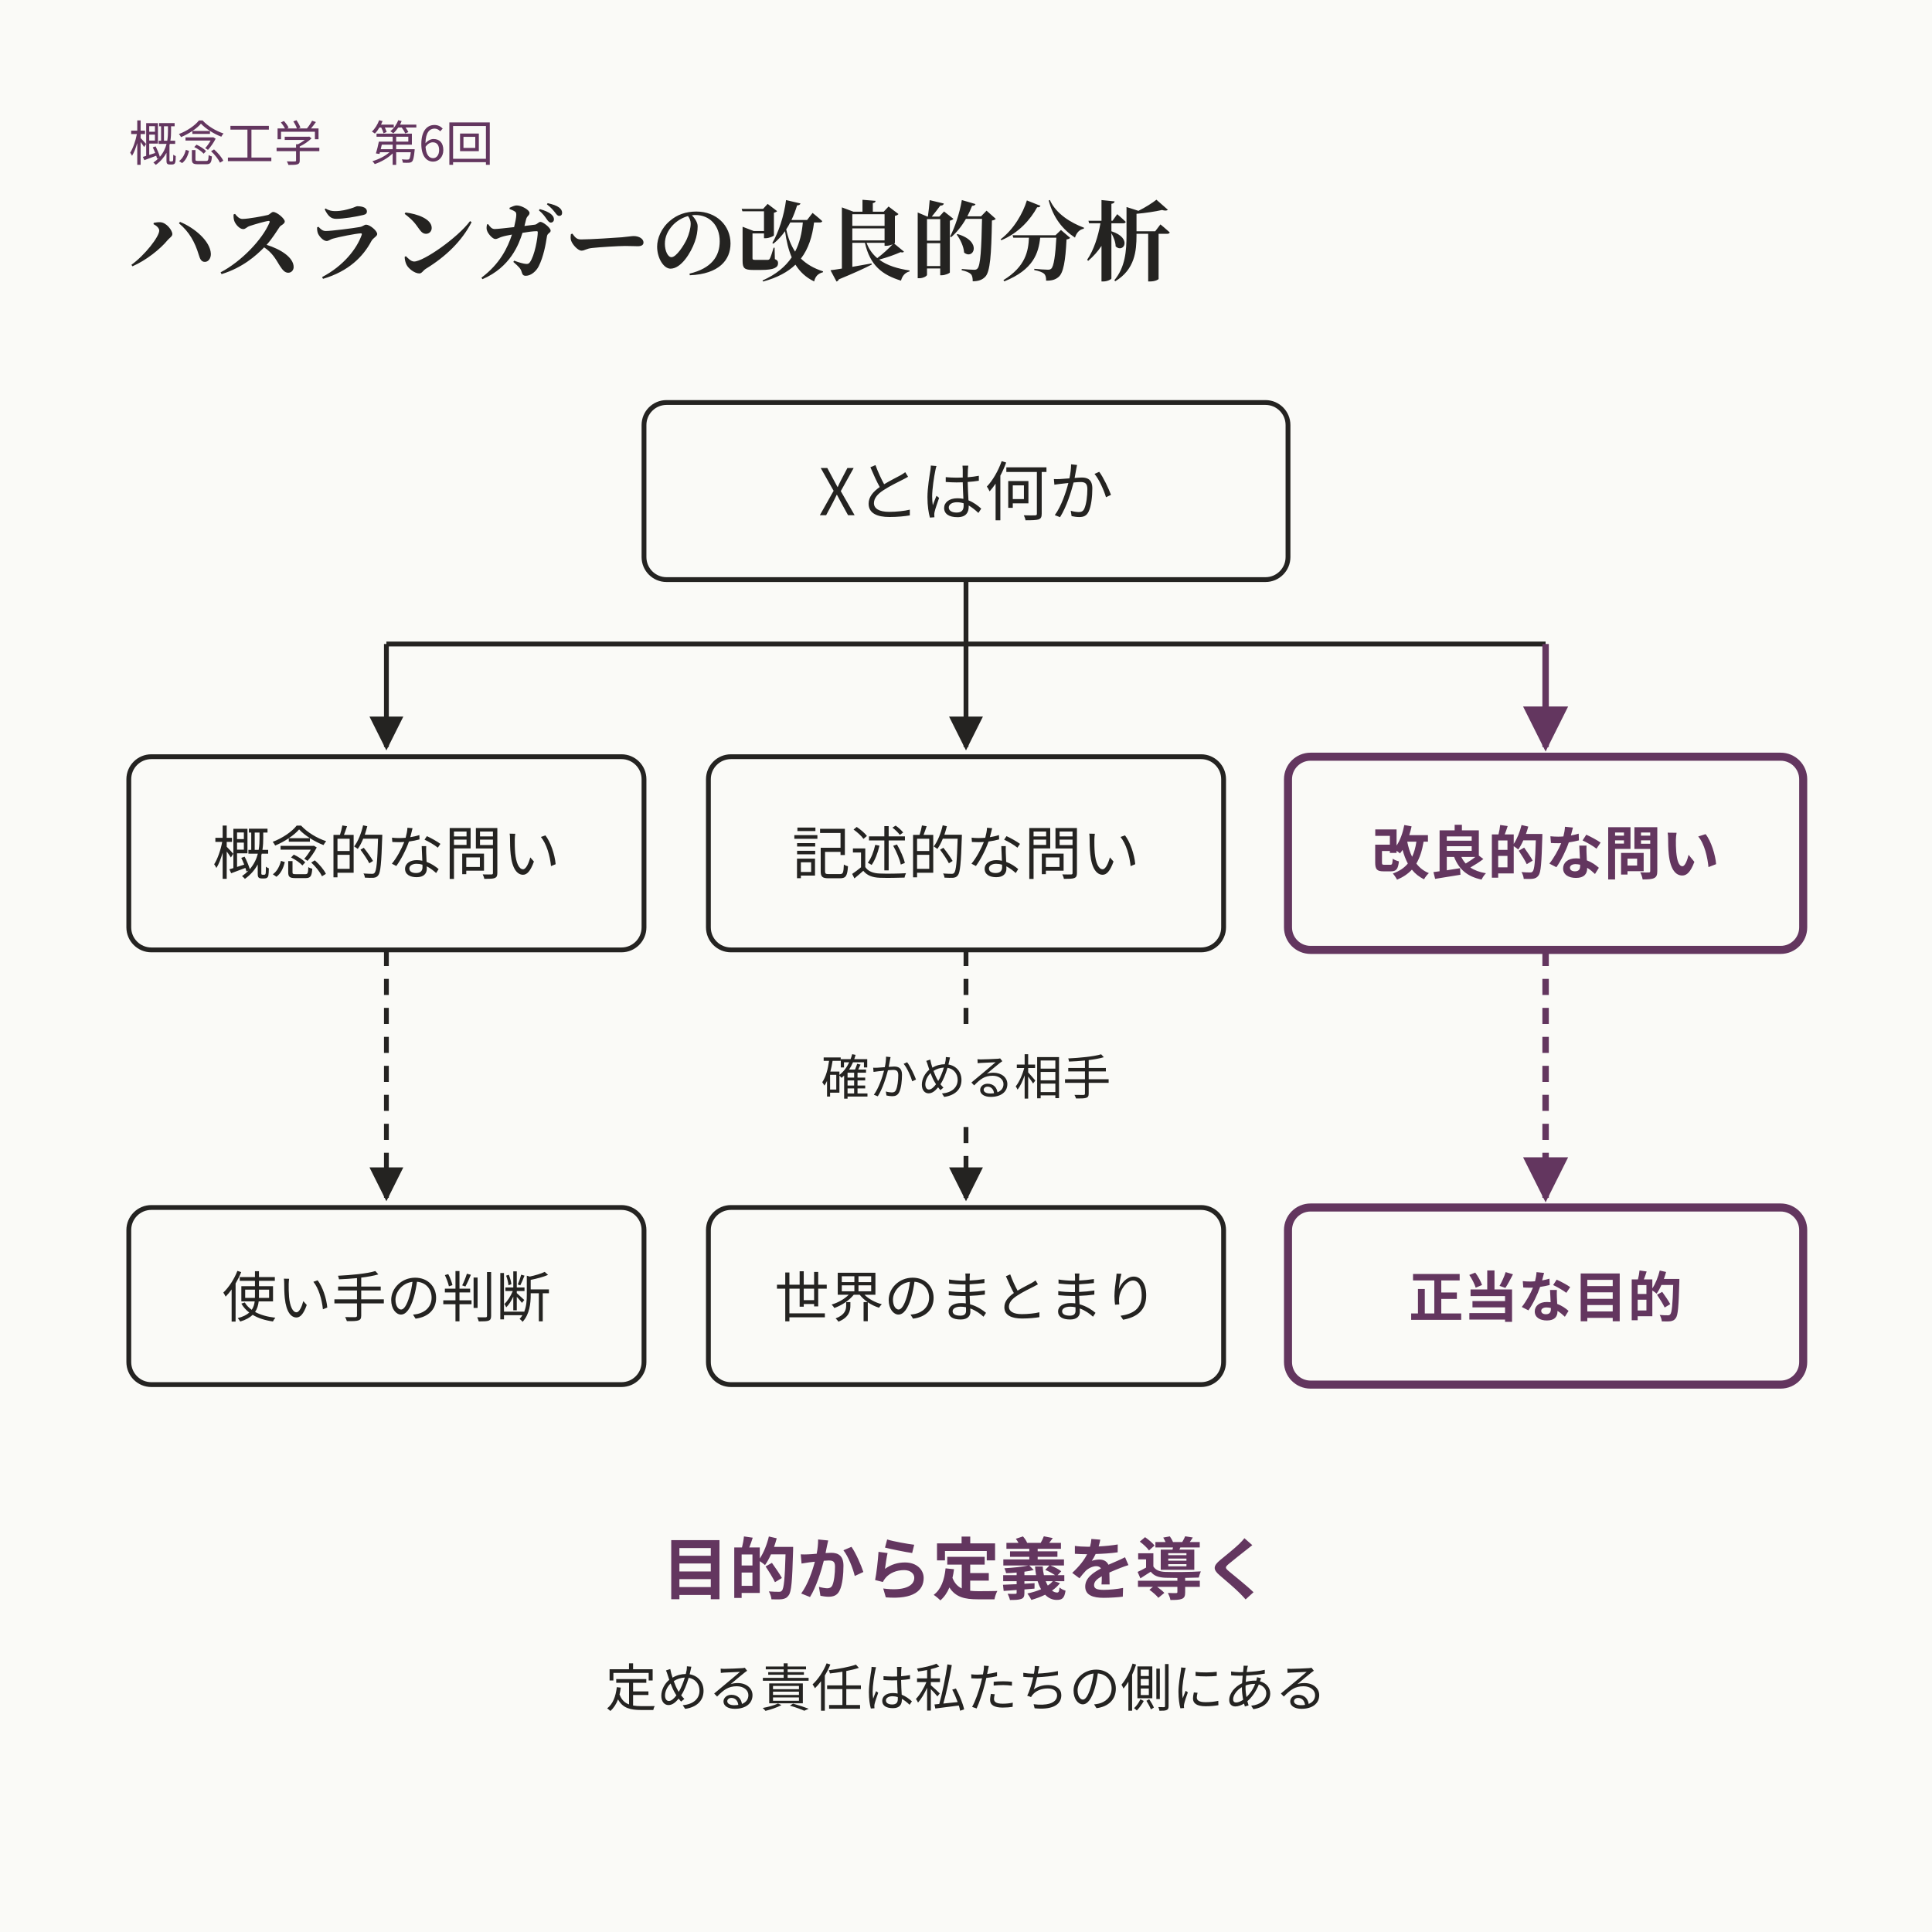
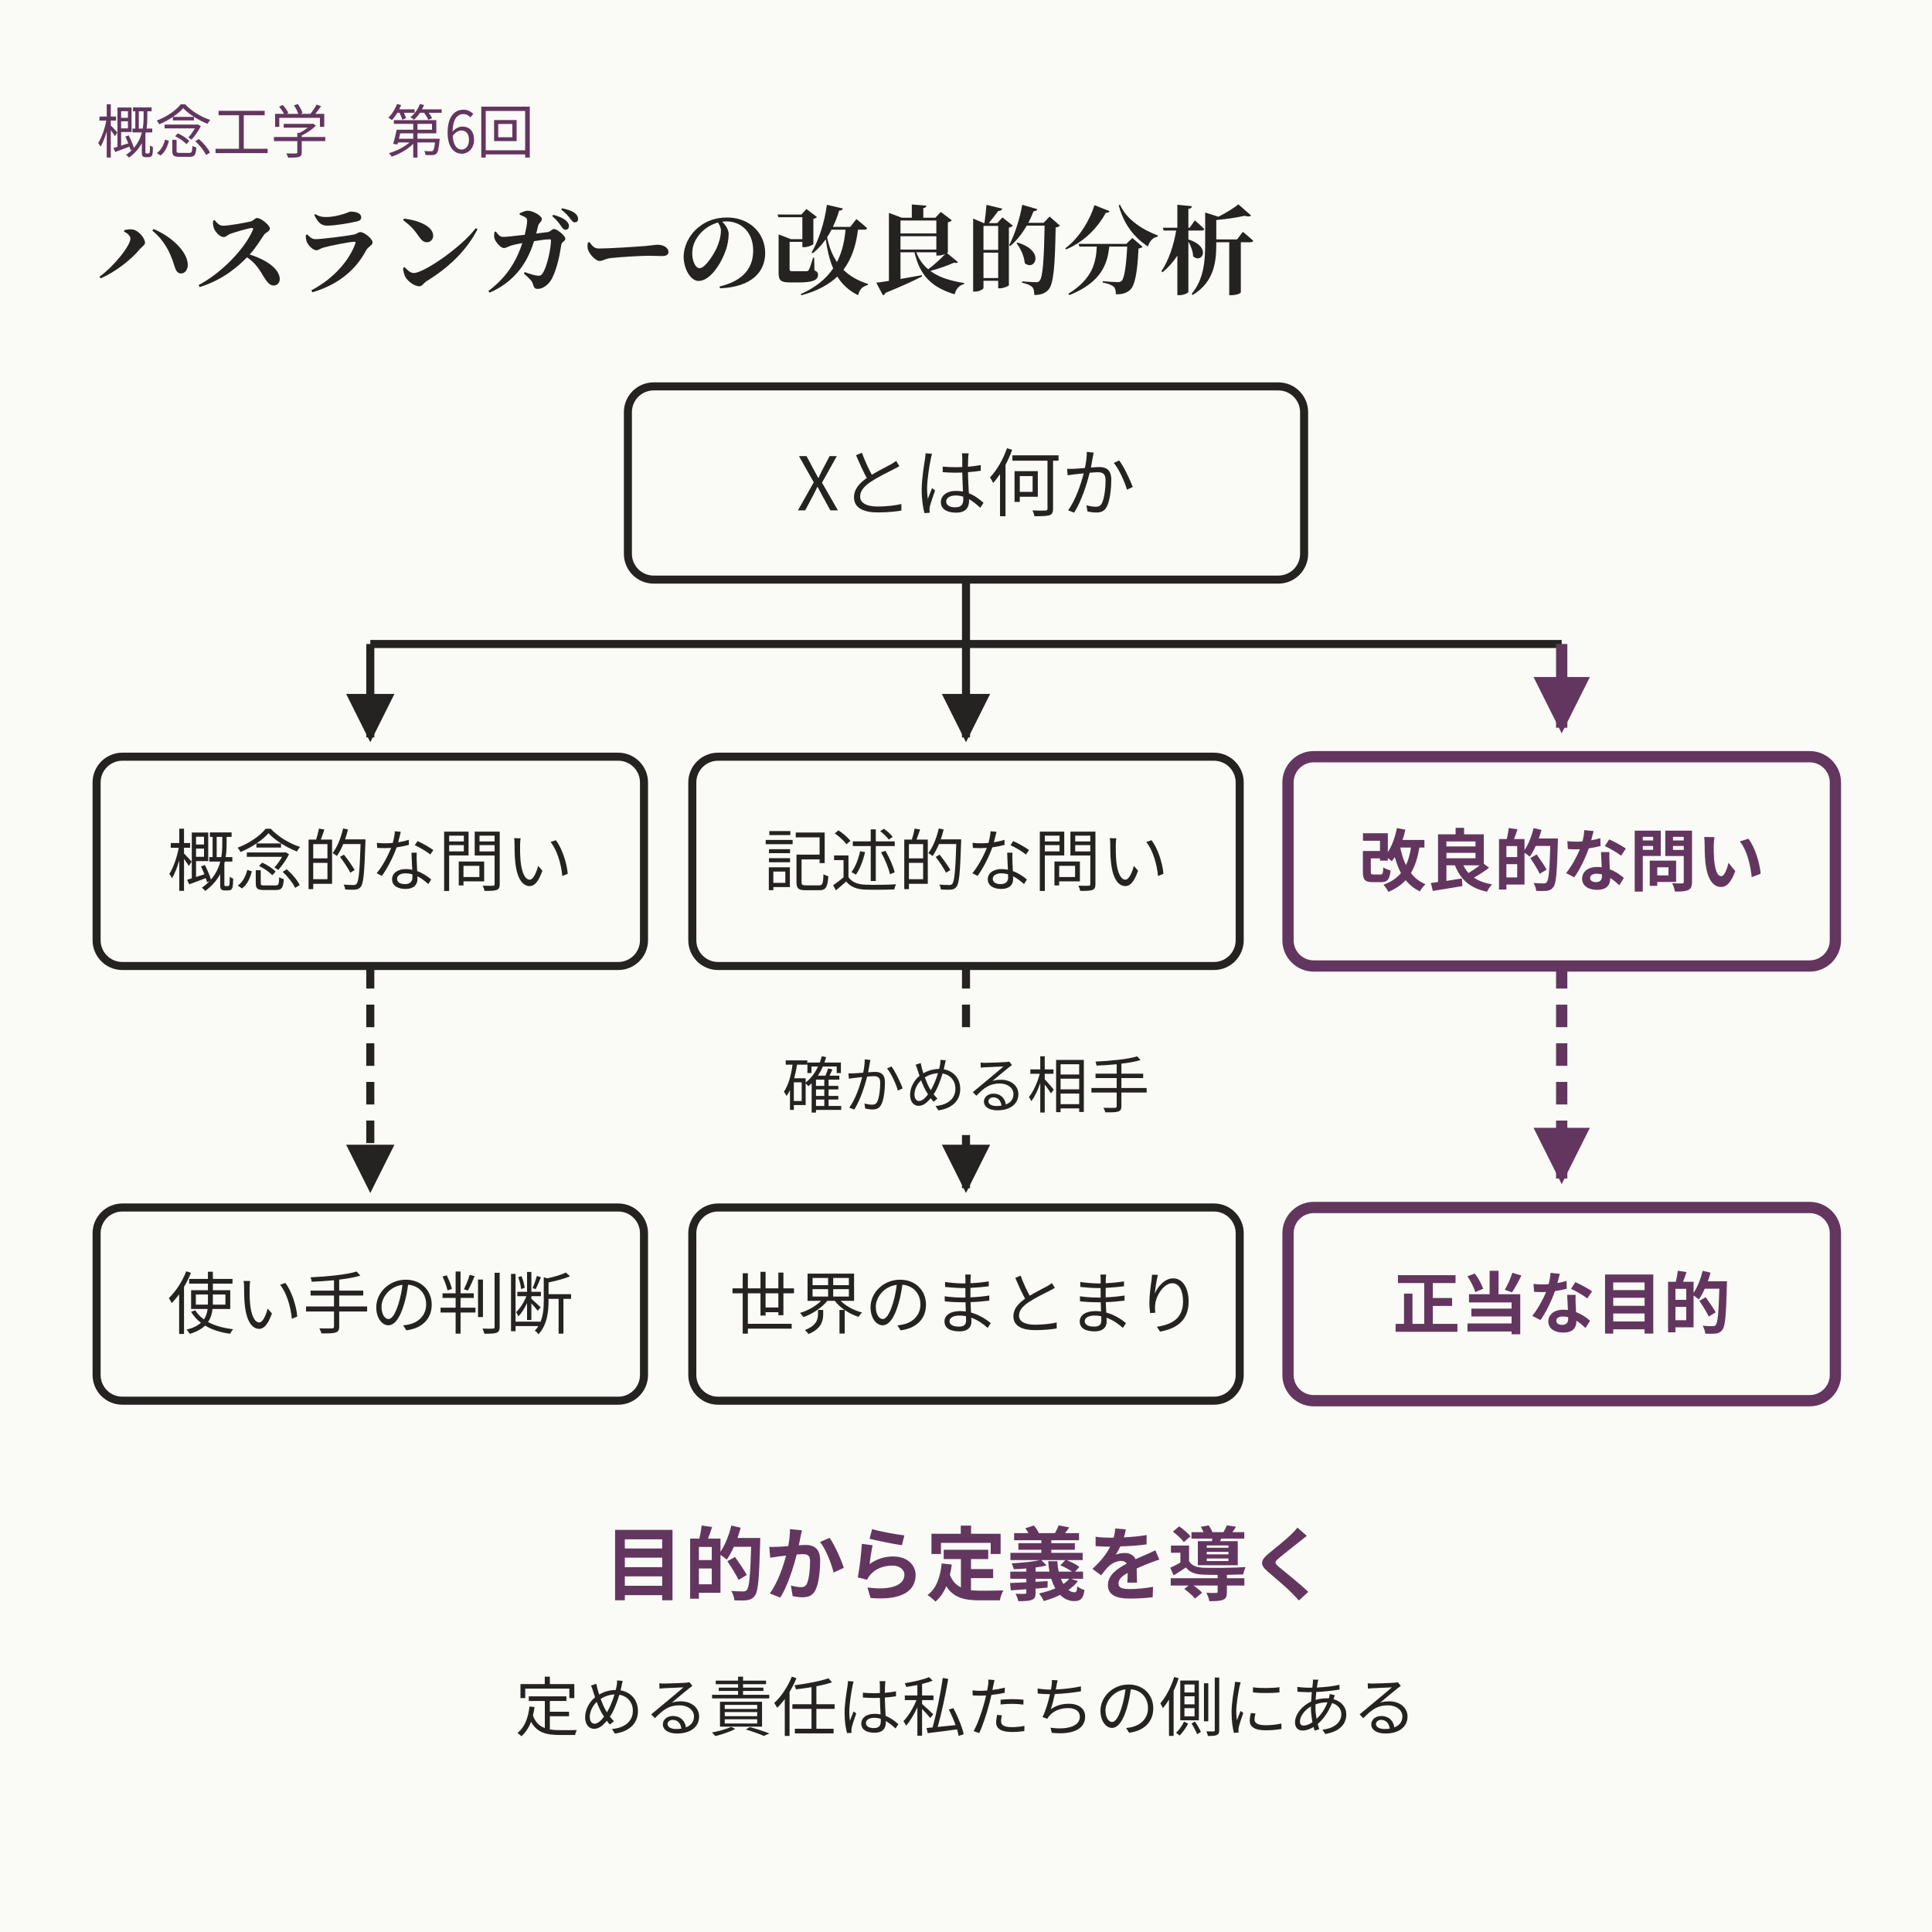
<svg xmlns="http://www.w3.org/2000/svg" width="1200" height="1200" viewBox="0 0 1200 1200">
  <defs>
-     <marker id="ai" viewBox="0 0 10 10" refX="9" refY="5" markerWidth="7" markerHeight="7" orient="auto-start-reverse">
+     <marker id="ai" viewBox="0 0 10 10" refX="9" refY="5" markerWidth="6" markerHeight="6" orient="auto-start-reverse">
      <path d="M0,0 L10,5 L0,10 z" fill="#242321" />
    </marker>
-     <marker id="aa" viewBox="0 0 10 10" refX="9" refY="5" markerWidth="7" markerHeight="7" orient="auto-start-reverse">
+     <marker id="aa" viewBox="0 0 10 10" refX="9" refY="5" markerWidth="5" markerHeight="5" orient="auto-start-reverse">
      <path d="M0,0 L10,5 L0,10 z" fill="#63365F" />
    </marker>
  </defs>
  <rect width="1200" height="1200" fill="#FAFAF7" />
-   <text x="80" y="100" font-family="Noto Sans CJK JP" font-size="30" fill="#63365F">概念工学　第6回</text>
-   <text x="80" y="170" font-family="Noto Serif CJK JP" font-size="54" font-weight="bold" fill="#242321">ハスランガーの改良的分析</text>
-   <rect x="400" y="250" width="400" height="110" rx="14" fill="#FAFAF7" stroke="#242321" stroke-width="3" />
-   <text x="600" y="320" text-anchor="middle" font-family="Noto Sans CJK JP" font-size="40" fill="#242321">Xとは何か</text>
-   <path d="M600,360 L600,400 M240,400 L960,400" fill="none" stroke="#242321" stroke-width="3" />
-   <line x1="240" y1="400" x2="240" y2="464" stroke="#242321" stroke-width="3" marker-end="url(#ai)" />
-   <line x1="600" y1="400" x2="600" y2="464" stroke="#242321" stroke-width="3" marker-end="url(#ai)" />
-   <line x1="960" y1="400" x2="960" y2="464" stroke="#63365F" stroke-width="4" marker-end="url(#aa)" />
-   <rect x="80" y="470" width="320" height="120" rx="14" fill="#FAFAF7" stroke="#242321" stroke-width="3" />
-   <text x="240" y="543" text-anchor="middle" font-family="Noto Sans CJK JP" font-size="36" fill="#242321">概念的な問い</text>
-   <rect x="440" y="470" width="320" height="120" rx="14" fill="#FAFAF7" stroke="#242321" stroke-width="3" />
-   <text x="600" y="543" text-anchor="middle" font-family="Noto Sans CJK JP" font-size="36" fill="#242321">記述的な問い</text>
-   <rect x="800" y="470" width="320" height="120" rx="14" fill="#FAFAF7" stroke="#63365F" stroke-width="5" />
-   <text x="960" y="543" text-anchor="middle" font-family="Noto Sans CJK JP" font-size="36" font-weight="bold" fill="#63365F">改良的な問い</text>
-   <text x="600" y="680" text-anchor="middle" font-family="Noto Sans CJK JP" font-size="30" fill="#242321">確かめる相手</text>
-   <line x1="240" y1="590" x2="240" y2="744" stroke="#242321" stroke-width="3" stroke-dasharray="10 8" marker-end="url(#ai)" />
-   <line x1="960" y1="590" x2="960" y2="744" stroke="#63365F" stroke-width="4" stroke-dasharray="10 8" marker-end="url(#aa)" />
-   <line x1="600" y1="590" x2="600" y2="640" stroke="#242321" stroke-width="3" stroke-dasharray="10 8" />
-   <line x1="600" y1="700" x2="600" y2="744" stroke="#242321" stroke-width="3" stroke-dasharray="10 8" marker-end="url(#ai)" />
-   <rect x="80" y="750" width="320" height="110" rx="14" fill="#FAFAF7" stroke="#242321" stroke-width="3" />
-   <text x="240" y="818" text-anchor="middle" font-family="Noto Sans CJK JP" font-size="34" fill="#242321">使い手の判断</text>
-   <rect x="440" y="750" width="320" height="110" rx="14" fill="#FAFAF7" stroke="#242321" stroke-width="3" />
-   <text x="600" y="818" text-anchor="middle" font-family="Noto Sans CJK JP" font-size="34" fill="#242321">世界のまとまり</text>
-   <rect x="800" y="750" width="320" height="110" rx="14" fill="#FAFAF7" stroke="#63365F" stroke-width="5" />
-   <text x="960" y="818" text-anchor="middle" font-family="Noto Sans CJK JP" font-size="34" font-weight="bold" fill="#63365F">正当な目的</text>
-   <text x="600" y="990" text-anchor="middle" font-family="Noto Sans CJK JP" font-size="42" font-weight="bold" fill="#63365F">目的から定義を導く</text>
-   <text x="600" y="1060" text-anchor="middle" font-family="Noto Sans CJK JP" font-size="32" fill="#242321">定める責任は私たちの側にある</text>
+   <text x="60" y="95" font-family="Noto Sans CJK JP" font-weight="500" font-size="36" fill="#63365F">概念工学　第6回</text>
+   <text x="60" y="178" font-family="Noto Serif CJK JP" font-weight="bold" font-size="60" fill="#242321">ハスランガーの改良的分析</text>
+   <rect data-step="1" x="390" y="240" width="420" height="120" rx="16" fill="#FAFAF7" stroke="#242321" stroke-width="5" />
+   <text data-step="1" x="600" y="317" font-size="46" text-anchor="middle" font-family="Noto Sans CJK JP" font-weight="500" fill="#242321">Xとは何か</text>
+   <path data-step="2" d="M600,360 L600,400 M230,400 L600,400" fill="none" stroke="#242321" stroke-width="5" />
+   <line data-step="2" x1="230" y1="400" x2="230" y2="458" stroke="#242321" stroke-width="5" marker-end="url(#ai)" />
+   <rect data-step="2" x="60" y="470" width="340" height="130" rx="16" fill="#FAFAF7" stroke="#242321" stroke-width="5" />
+   <text data-step="2" x="230" y="550" font-size="42" text-anchor="middle" font-family="Noto Sans CJK JP" font-weight="500" fill="#242321">概念的な問い</text>
+   <line data-step="3" x1="600" y1="400" x2="600" y2="458" stroke="#242321" stroke-width="5" marker-end="url(#ai)" />
+   <rect data-step="3" x="430" y="470" width="340" height="130" rx="16" fill="#FAFAF7" stroke="#242321" stroke-width="5" />
+   <text data-step="3" x="600" y="550" font-size="42" text-anchor="middle" font-family="Noto Sans CJK JP" font-weight="500" fill="#242321">記述的な問い</text>
+   <path data-step="4" d="M600,400 L970,400" fill="none" stroke="#242321" stroke-width="5" />
+   <line data-step="4" x1="970" y1="400" x2="970" y2="452" stroke="#63365F" stroke-width="7" marker-end="url(#aa)" />
+   <rect data-step="4" x="800" y="470" width="340" height="130" rx="16" fill="#FAFAF7" stroke="#63365F" stroke-width="7" />
+   <text data-step="4" x="970" y="550" font-size="42" text-anchor="middle" font-family="Noto Sans CJK JP" font-weight="bold" fill="#63365F">改良的な問い</text>
+   <text data-step="5" x="600" y="688" font-size="38" text-anchor="middle" font-family="Noto Sans CJK JP" font-weight="500" fill="#242321">確かめる相手</text>
+   <line data-step="5" x1="230" y1="600" x2="230" y2="738" stroke="#242321" stroke-width="5" stroke-dasharray="14 10" marker-end="url(#ai)" />
+   <rect data-step="5" x="60" y="750" width="340" height="120" rx="16" fill="#FAFAF7" stroke="#242321" stroke-width="5" />
+   <text data-step="5" x="230" y="825" font-size="42" text-anchor="middle" font-family="Noto Sans CJK JP" font-weight="500" fill="#242321">使い手の判断</text>
+   <line data-step="6" x1="600" y1="600" x2="600" y2="645" stroke="#242321" stroke-width="5" stroke-dasharray="14 10" />
+   <line data-step="6" x1="600" y1="705" x2="600" y2="738" stroke="#242321" stroke-width="5" marker-end="url(#ai)" />
+   <rect data-step="6" x="430" y="750" width="340" height="120" rx="16" fill="#FAFAF7" stroke="#242321" stroke-width="5" />
+   <text data-step="6" x="600" y="825" font-size="42" text-anchor="middle" font-family="Noto Sans CJK JP" font-weight="500" fill="#242321">世界のまとまり</text>
+   <line data-step="7" x1="970" y1="600" x2="970" y2="732" stroke="#63365F" stroke-width="7" stroke-dasharray="14 10" marker-end="url(#aa)" />
+   <rect data-step="7" x="800" y="750" width="340" height="120" rx="16" fill="#FAFAF7" stroke="#63365F" stroke-width="7" />
+   <text data-step="7" x="970" y="825" font-size="42" text-anchor="middle" font-family="Noto Sans CJK JP" font-weight="bold" fill="#63365F">正当な目的</text>
+   <text data-step="8" x="600" y="990" font-size="50" text-anchor="middle" font-family="Noto Sans CJK JP" font-weight="bold" fill="#63365F">目的から定義を導く</text>
+   <text data-step="9" x="600" y="1075" font-size="40" text-anchor="middle" font-family="Noto Sans CJK JP" font-weight="500" fill="#242321">定める責任は私たちの側にある</text>
</svg>
